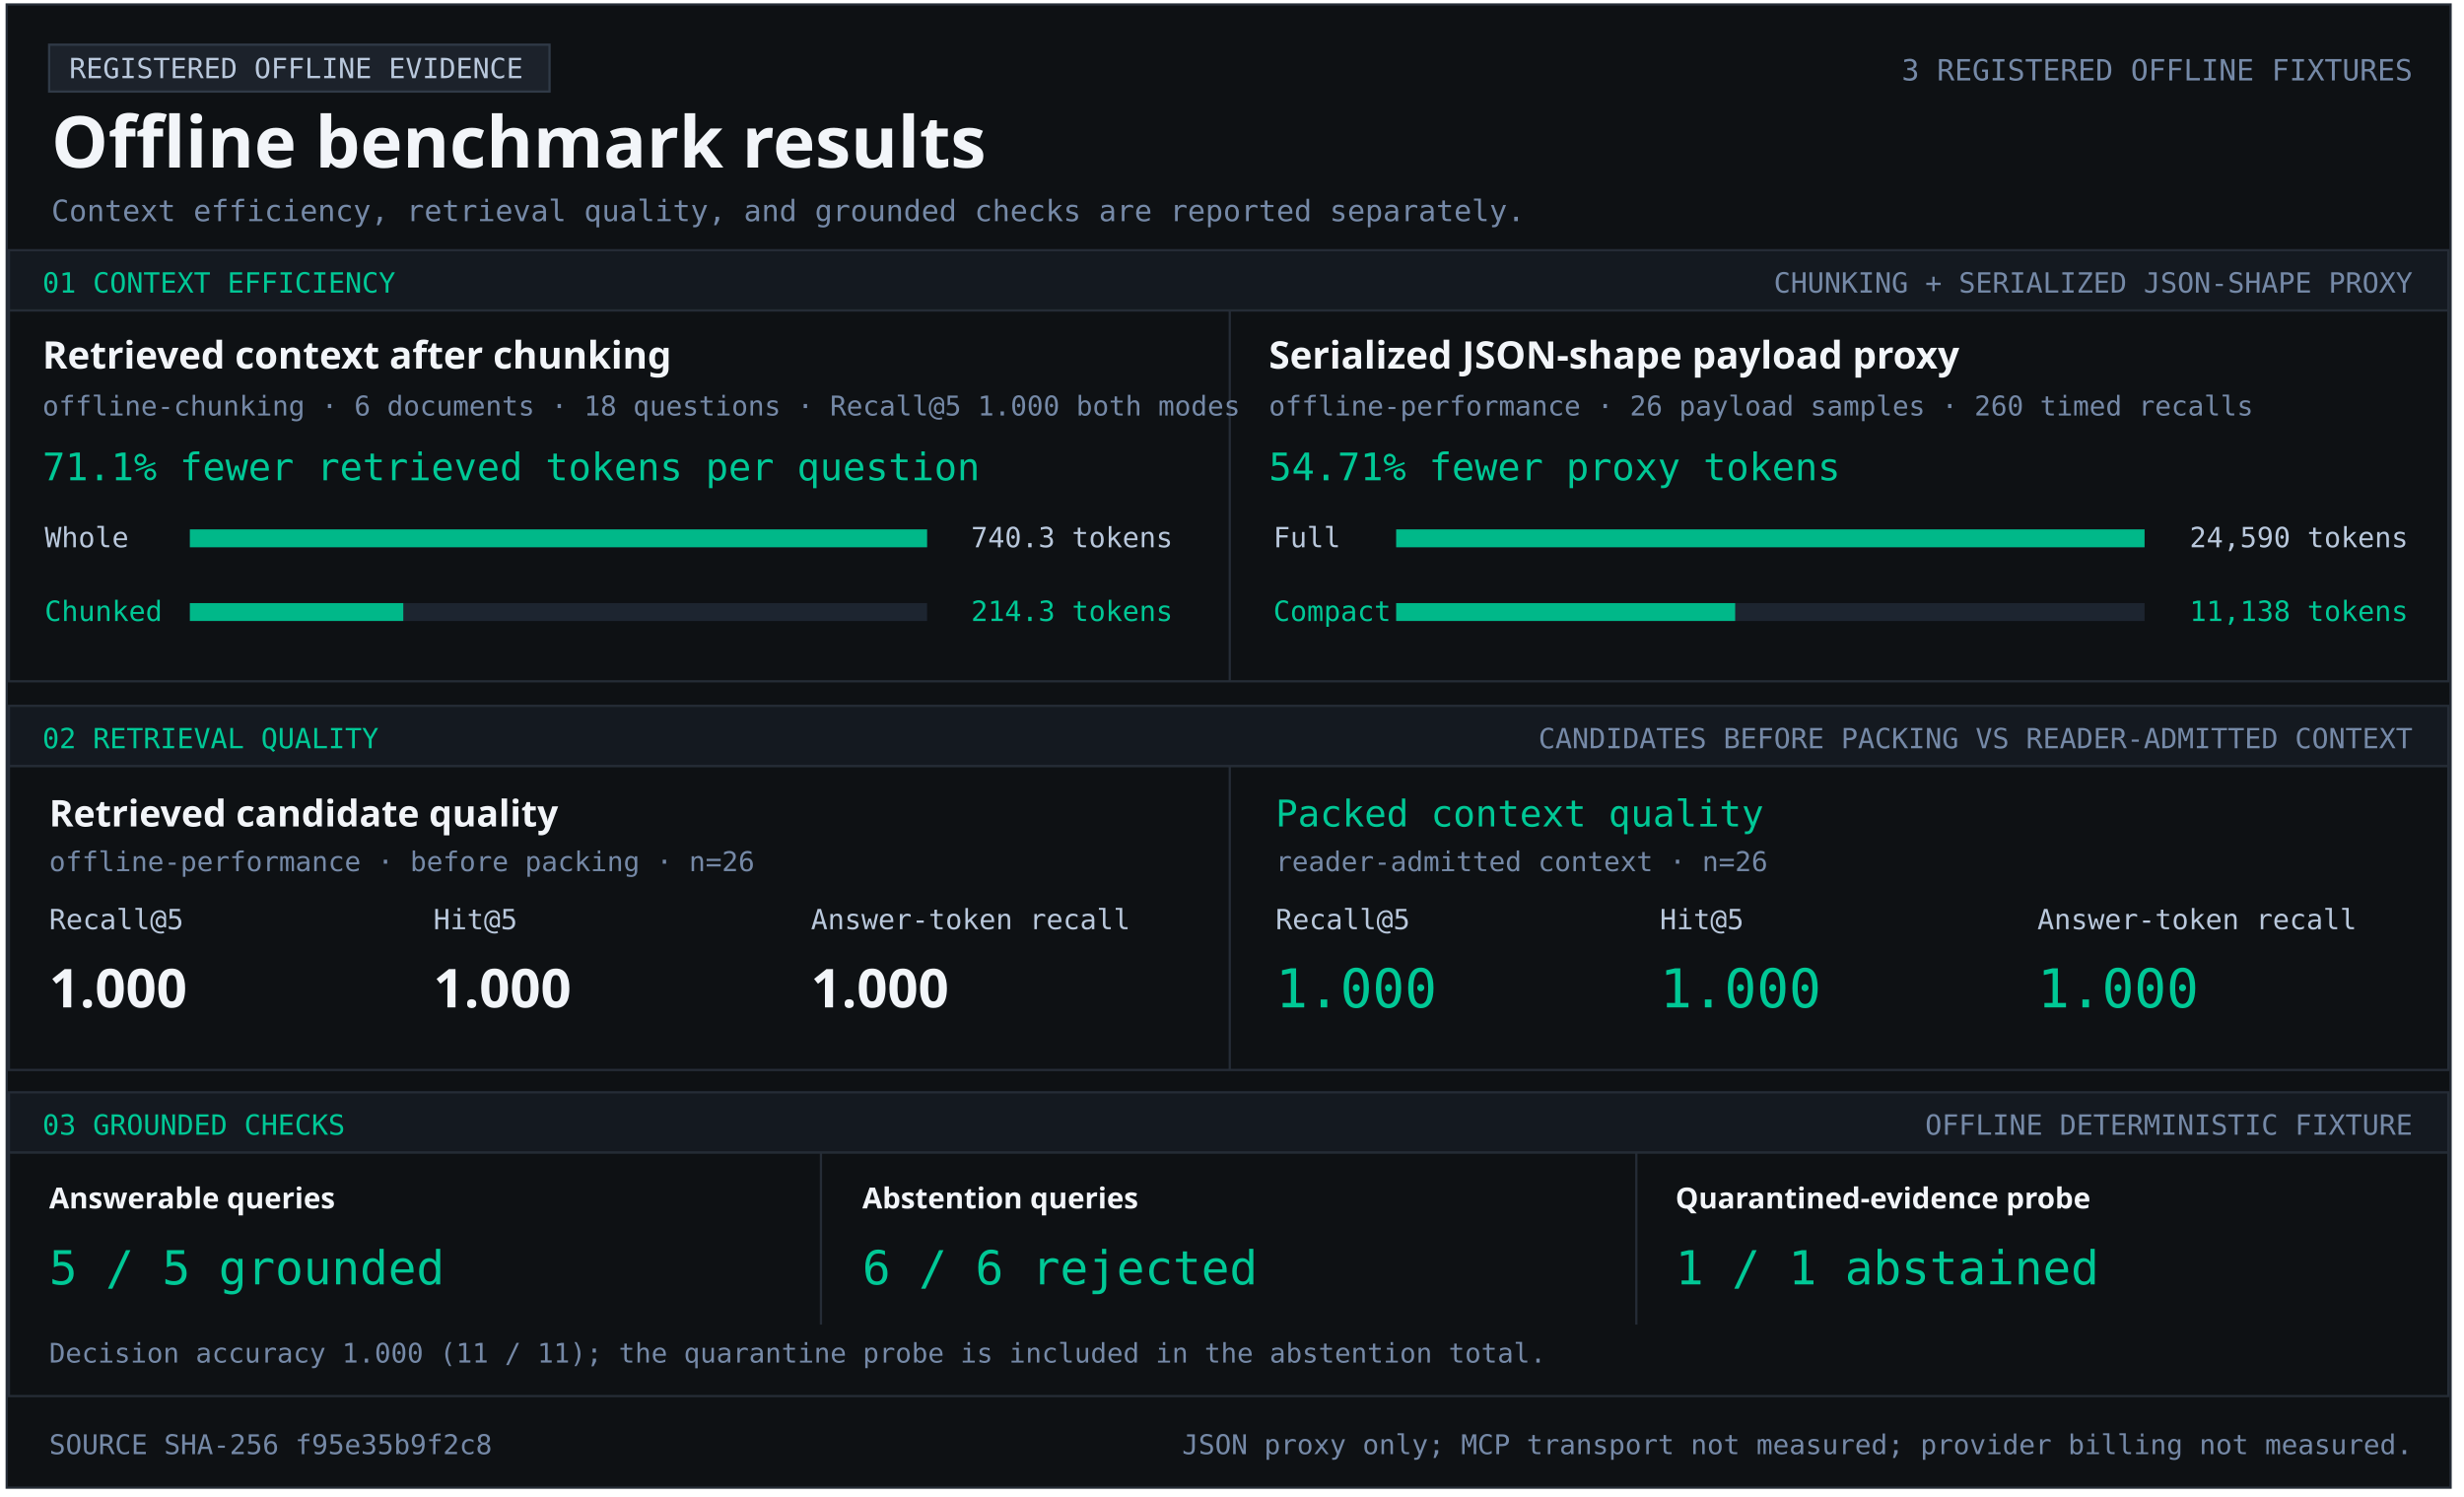
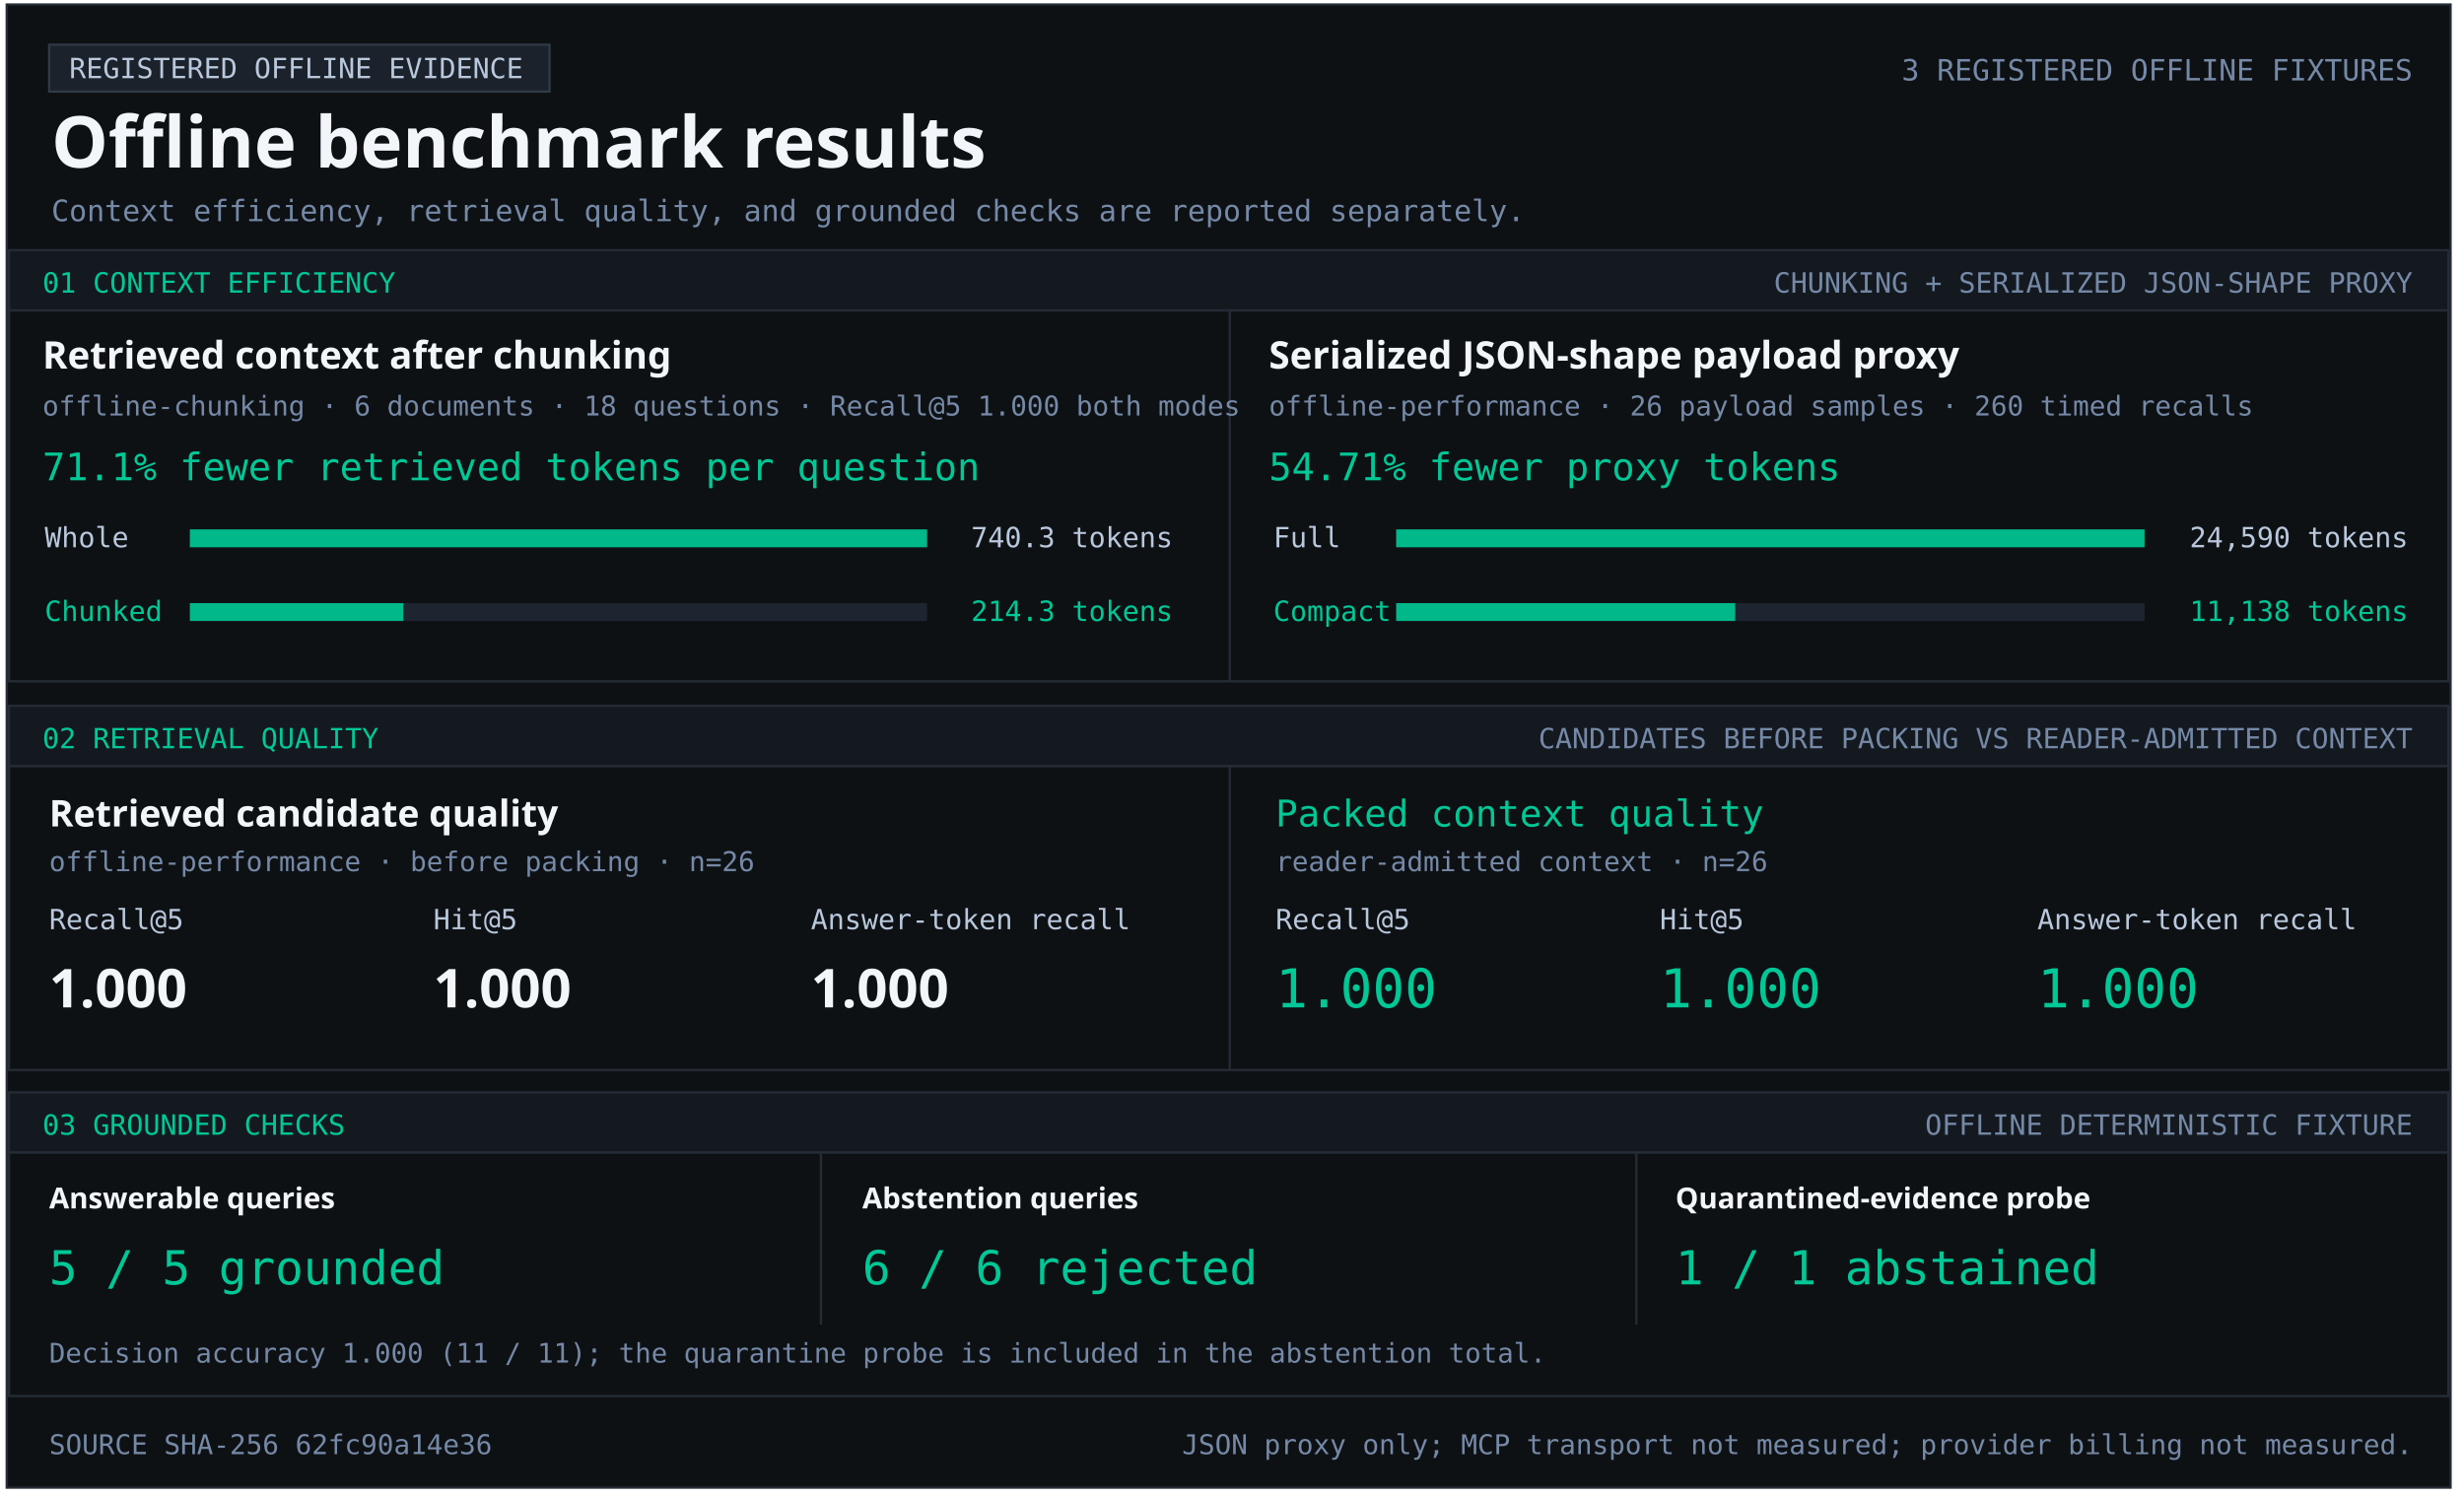
<svg xmlns="http://www.w3.org/2000/svg" width="1103" height="670" viewBox="0 0 1103 670" role="img" aria-labelledby="title desc">
  <style>text{font-family:Consolas,monospace;fill:#b9c8dc} .heading{font-family:Segoe UI,sans-serif;font-weight:700;fill:#f2f5f9} .green{fill:#00c896}.muted{fill:#7589a7}</style>
  <rect x="3" y="2" width="1094" height="664" fill="#0e1114" stroke="#252c36" />
  <rect x="22" y="20" width="224" height="21" fill="#1c222b" stroke="#303a47" />
  <text x="31" y="35" font-size="12.5" text-anchor="start">REGISTERED OFFLINE EVIDENCE</text>
  <text x="23" y="75" font-size="32" class="heading" text-anchor="start">Offline benchmark results</text>
  <text x="1080" y="36" font-size="13.1" class="muted" text-anchor="end">3 REGISTERED OFFLINE FIXTURES</text>
  <text x="23" y="99" font-size="13.2" class="muted" text-anchor="start">Context efficiency, retrieval quality, and grounded checks are reported separately.</text>
  <rect x="4" y="112" width="1092" height="27" fill="#141920" stroke="#252c36" />
  <text x="19" y="131" font-size="12.5" class="green" text-anchor="start">01  CONTEXT EFFICIENCY</text>
  <text x="1080" y="131" font-size="12.5" class="muted" text-anchor="end">CHUNKING + SERIALIZED JSON-SHAPE PROXY</text>
  <rect x="4" y="139" width="1092" height="166" fill="#0e1114" stroke="#252c36" />
  <rect x="550" y="139" width="1" height="166" fill="#252c36" />
  <text x="19" y="165" font-size="17" class="heading" text-anchor="start">Retrieved context after chunking</text>
  <text x="19" y="186" font-size="12.2" class="muted" text-anchor="start">offline-chunking · 6 documents · 18 questions · Recall@5 1.000 both modes</text>
  <text x="19" y="215" font-size="17" class="green" text-anchor="start">71.1% fewer retrieved tokens per question</text>
  <text x="20" y="245" font-size="12.5" text-anchor="start">Whole</text>
  <rect x="85" y="237" width="330" height="8" fill="#1d2530" />
  <rect x="85" y="237" width="330.00" height="8" fill="#00b889" />
  <text x="525" y="245" font-size="12.5" text-anchor="end">740.3 tokens</text>
  <text x="20" y="278" font-size="12.5" class="green" text-anchor="start">Chunked</text>
  <rect x="85" y="270" width="330" height="8" fill="#1d2530" />
  <rect x="85" y="270" width="95.53" height="8" fill="#00b889" />
  <text x="525" y="278" font-size="12.5" class="green" text-anchor="end">214.3 tokens</text>
  <text x="568" y="165" font-size="17" class="heading" text-anchor="start">Serialized JSON-shape payload proxy</text>
  <text x="568" y="186" font-size="12.2" class="muted" text-anchor="start">offline-performance · 26 payload samples · 260 timed recalls</text>
  <text x="568" y="215" font-size="17" class="green" text-anchor="start">54.71% fewer proxy tokens</text>
  <text x="570" y="245" font-size="12.5" text-anchor="start">Full</text>
  <rect x="625" y="237" width="335" height="8" fill="#1d2530" />
  <rect x="625" y="237" width="335.00" height="8" fill="#00b889" />
  <text x="1078" y="245" font-size="12.5" text-anchor="end">24,590 tokens</text>
  <text x="570" y="278" font-size="12.5" class="green" text-anchor="start">Compact</text>
  <rect x="625" y="270" width="335" height="8" fill="#1d2530" />
  <rect x="625" y="270" width="151.74" height="8" fill="#00b889" />
  <text x="1078" y="278" font-size="12.5" class="green" text-anchor="end">11,138 tokens</text>
  <rect x="4" y="316" width="1092" height="27" fill="#141920" stroke="#252c36" />
  <text x="19" y="335" font-size="12.5" class="green" text-anchor="start">02  RETRIEVAL QUALITY</text>
  <text x="1080" y="335" font-size="12.5" class="muted" text-anchor="end">CANDIDATES BEFORE PACKING VS READER-ADMITTED CONTEXT</text>
  <rect x="4" y="343" width="1092" height="136" fill="#0e1114" stroke="#252c36" />
  <rect x="550" y="343" width="1" height="136" fill="#252c36" />
  <text x="22" y="370" font-size="16.5" class="heading" text-anchor="start">Retrieved candidate quality</text>
  <text x="22" y="390" font-size="12.2" class="muted" text-anchor="start">offline-performance · before packing · n=26</text>
  <text x="22" y="416" font-size="12.5" text-anchor="start">Recall@5</text>
  <text x="194" y="416" font-size="12.5" text-anchor="start">Hit@5</text>
  <text x="363" y="416" font-size="12.5" text-anchor="start">Answer-token recall</text>
  <text x="22" y="451" font-size="24" class="heading" text-anchor="start">1.000</text>
  <text x="194" y="451" font-size="24" class="heading" text-anchor="start">1.000</text>
  <text x="363" y="451" font-size="24" class="heading" text-anchor="start">1.000</text>
  <text x="571" y="370" font-size="16.5" class="green" text-anchor="start">Packed context quality</text>
  <text x="571" y="390" font-size="12.2" class="muted" text-anchor="start">reader-admitted context · n=26</text>
  <text x="571" y="416" font-size="12.5" text-anchor="start">Recall@5</text>
  <text x="743" y="416" font-size="12.5" text-anchor="start">Hit@5</text>
  <text x="912" y="416" font-size="12.5" text-anchor="start">Answer-token recall</text>
  <text x="571" y="451" font-size="24" class="green" text-anchor="start">1.000</text>
  <text x="743" y="451" font-size="24" class="green" text-anchor="start">1.000</text>
  <text x="912" y="451" font-size="24" class="green" text-anchor="start">1.000</text>
  <rect x="4" y="489" width="1092" height="27" fill="#141920" stroke="#252c36" />
  <text x="19" y="508" font-size="12.5" class="green" text-anchor="start">03  GROUNDED CHECKS</text>
  <text x="1080" y="508" font-size="12.5" class="muted" text-anchor="end">OFFLINE DETERMINISTIC FIXTURE</text>
  <rect x="4" y="516" width="1092" height="109" fill="#0e1114" stroke="#252c36" />
  <rect x="367" y="516" width="1" height="77" fill="#252c36" />
  <rect x="732" y="516" width="1" height="77" fill="#252c36" />
  <text x="22" y="541" font-size="13" class="heading" text-anchor="start">Answerable queries</text>
  <text x="22" y="575" font-size="21" class="green" text-anchor="start">5 / 5 grounded</text>
  <text x="386" y="541" font-size="13" class="heading" text-anchor="start">Abstention queries</text>
  <text x="386" y="575" font-size="21" class="green" text-anchor="start">6 / 6 rejected</text>
  <text x="750" y="541" font-size="13" class="heading" text-anchor="start">Quarantined-evidence probe</text>
  <text x="750" y="575" font-size="21" class="green" text-anchor="start">1 / 1 abstained</text>
  <text x="22" y="610" font-size="12.1" class="muted" text-anchor="start">Decision accuracy 1.000 (11 / 11); the quarantine probe is included in the abstention total.</text>
-   <text x="22" y="651" font-size="12.2" class="muted" text-anchor="start">SOURCE SHA-256  f95e35b9f2c8</text>
+   <text x="22" y="651" font-size="12.2" class="muted" text-anchor="start">SOURCE SHA-256  62fc90a14e36</text>
  <text x="1080" y="651" font-size="12.2" class="muted" text-anchor="end">JSON proxy only; MCP transport not measured; provider billing not measured.</text>
</svg>
